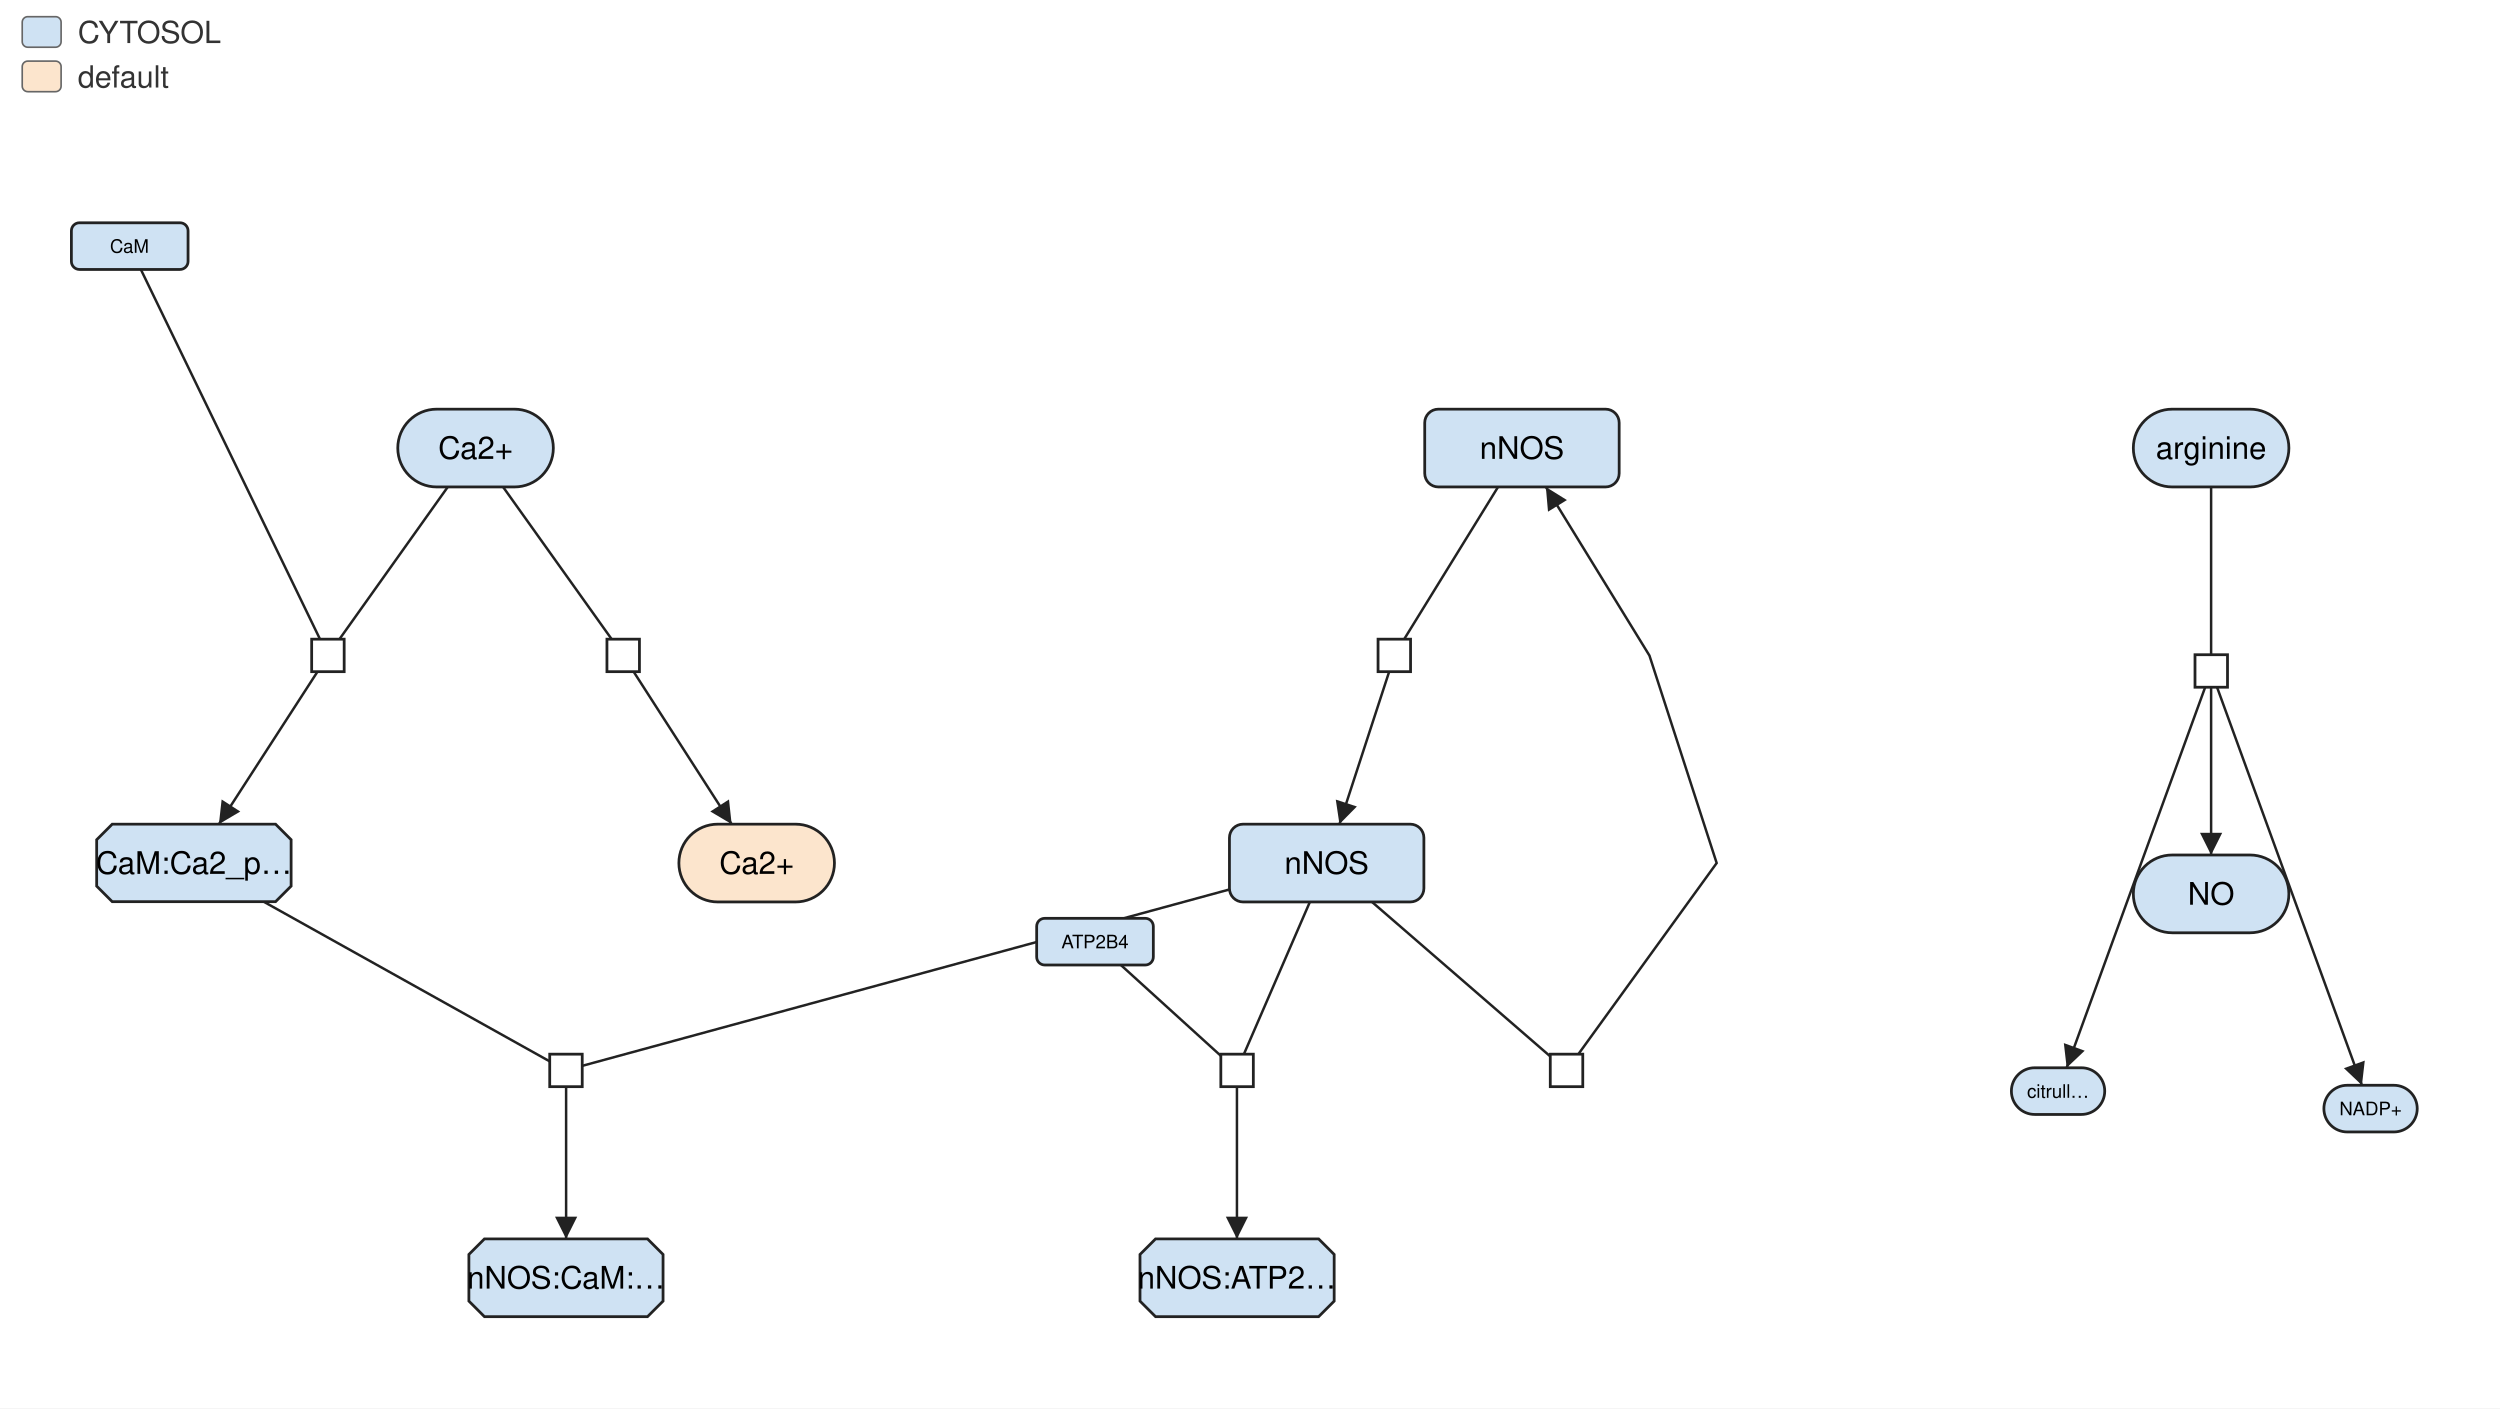
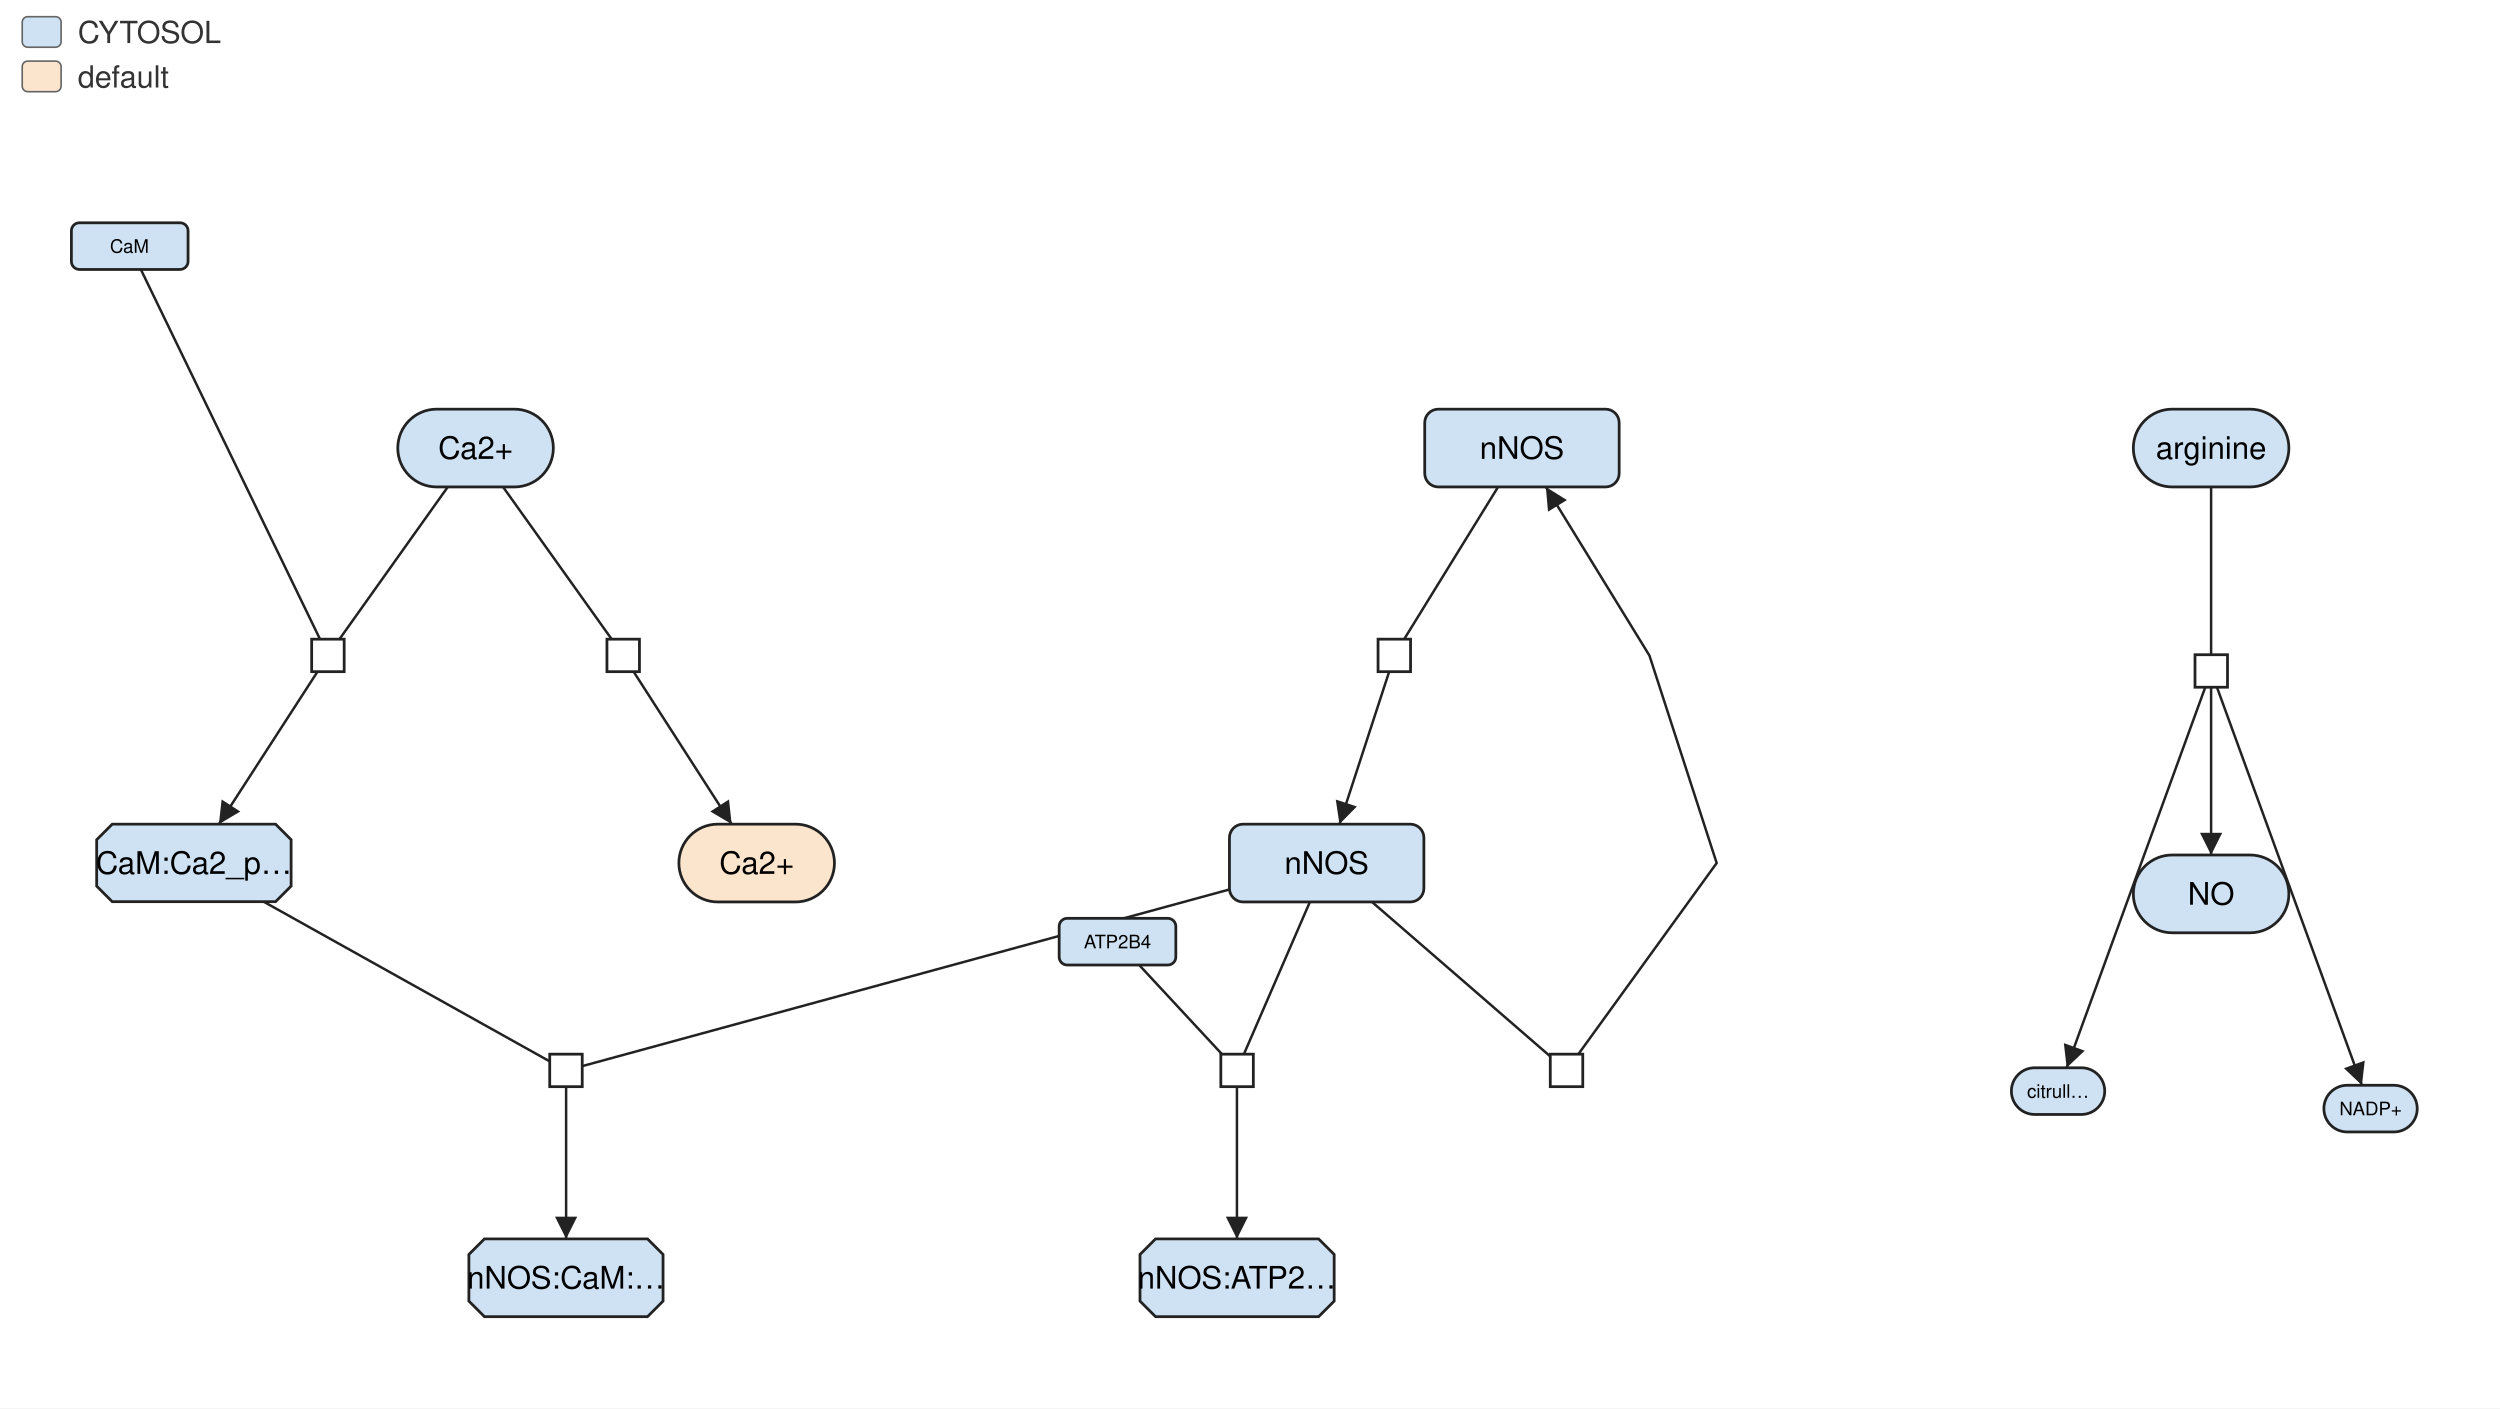
<svg xmlns="http://www.w3.org/2000/svg" width="900" height="507" viewBox="0 0 900 507" font-family="Helvetica, Arial, sans-serif">
  <defs>
    <marker id="production" viewBox="0 0 10 10" refX="10" refY="5" markerWidth="8.0" markerHeight="8.0" markerUnits="userSpaceOnUse" orient="auto">
      <path d="M0,0 L10,5 L0,10 z" fill="#222" />
    </marker>
    <marker id="stimulation" viewBox="0 0 11 10" refX="10" refY="5" markerWidth="8.8" markerHeight="8.0" markerUnits="userSpaceOnUse" orient="auto">
      <path d="M1,1 L10,5 L1,9 z" fill="#fff" stroke="#222" stroke-width="1.2" />
    </marker>
    <marker id="catalysis" viewBox="0 0 10 10" refX="9" refY="5" markerWidth="8.0" markerHeight="8.0" markerUnits="userSpaceOnUse" orient="auto">
      <circle cx="5" cy="5" r="4" fill="#fff" stroke="#222" stroke-width="1.2" />
    </marker>
    <marker id="inhibition" viewBox="0 0 4 10" refX="1" refY="5" markerWidth="3.2" markerHeight="8.0" markerUnits="userSpaceOnUse" orient="auto">
      <path d="M1,0 L1,10" stroke="#222" stroke-width="2" />
    </marker>
    <marker id="necessary-stimulation" viewBox="0 0 14 10" refX="13" refY="5" markerWidth="11.2" markerHeight="8.0" markerUnits="userSpaceOnUse" orient="auto">
      <path d="M1,0 L1,10" stroke="#222" stroke-width="1.6" />
      <path d="M4,1 L13,5 L4,9 z" fill="#fff" stroke="#222" stroke-width="1.2" />
    </marker>
    <marker id="modulation" viewBox="0 0 12 10" refX="11" refY="5" markerWidth="9.6" markerHeight="8.0" markerUnits="userSpaceOnUse" orient="auto">
      <path d="M1,5 L6,1 L11,5 L6,9 z" fill="#fff" stroke="#222" stroke-width="1.2" />
    </marker>
  </defs>
  <rect width="100%" height="100%" fill="#fff" />
  <rect x="8" y="6" width="14" height="11" rx="2" fill="#cfe2f3" stroke="#666" stroke-width="0.6" />
  <text x="28" y="15.5" font-size="11" fill="#333">CYTOSOL</text>
  <rect x="8" y="22" width="14" height="11" rx="2" fill="#fce5cd" stroke="#666" stroke-width="0.6" />
  <text x="28" y="31.5" font-size="11" fill="#333">default</text>
-   <polyline points="403.5,347.4 439.5,380.1" fill="none" stroke="#222" stroke-width="0.9" />
+   <polyline points="410.1,347.4 439.9,379.5" fill="none" stroke="#222" stroke-width="0.9" />
  <polyline points="539.3,175.3 505.5,230.1" fill="none" stroke="#222" stroke-width="0.9" />
  <polyline points="471.6,324.6 447.8,379.5" fill="none" stroke="#222" stroke-width="0.9" />
  <polyline points="493.8,324.6 558.1,380.3" fill="none" stroke="#222" stroke-width="0.9" />
-   <polyline points="442.6,320.2 209.6,383.7" fill="none" stroke="#222" stroke-width="0.9" />
+   <polyline points="442.6,320.2 209.6,383.8" fill="none" stroke="#222" stroke-width="0.9" />
  <polyline points="50.7,97.0 115.2,230.1" fill="none" stroke="#222" stroke-width="0.9" />
  <polyline points="161.2,175.3 122.2,230.1" fill="none" stroke="#222" stroke-width="0.9" />
  <polyline points="181.1,175.3 220.2,230.1" fill="none" stroke="#222" stroke-width="0.9" />
  <polyline points="94.9,324.6 197.9,382.1" fill="none" stroke="#222" stroke-width="0.9" />
  <polyline points="796.0,175.3 796.0,235.7" fill="none" stroke="#222" stroke-width="0.9" />
-   <polyline points="796.0,247.3 796.0,307.8" fill="none" stroke="#222" stroke-width="0.9" marker-end="url(#production)" />
-   <polyline points="793.9,247.3 744.0,384.4" fill="none" stroke="#222" stroke-width="0.9" marker-end="url(#production)" />
-   <polyline points="798.1,247.3 850.3,390.7" fill="none" stroke="#222" stroke-width="0.9" marker-end="url(#production)" />
+   <polyline points="796.0,247.4 796.0,307.8" fill="none" stroke="#222" stroke-width="0.9" marker-end="url(#production)" />
+   <polyline points="793.9,247.4 744.0,384.4" fill="none" stroke="#222" stroke-width="0.9" marker-end="url(#production)" />
+   <polyline points="798.1,247.4 850.3,390.7" fill="none" stroke="#222" stroke-width="0.9" marker-end="url(#production)" />
  <polyline points="445.3,391.2 445.3,446.0" fill="none" stroke="#222" stroke-width="0.9" marker-end="url(#production)" />
  <polyline points="568.2,379.5 618.0,310.7 593.8,236.0 556.5,175.3" fill="none" stroke="#222" stroke-width="0.9" marker-end="url(#production)" />
  <polyline points="500.1,241.8 482.2,296.7" fill="none" stroke="#222" stroke-width="0.9" marker-end="url(#production)" />
  <polyline points="114.3,241.8 78.8,296.7" fill="none" stroke="#222" stroke-width="0.9" marker-end="url(#production)" />
  <polyline points="203.8,391.2 203.8,446.0" fill="none" stroke="#222" stroke-width="0.9" marker-end="url(#production)" />
  <polyline points="228.1,241.8 263.4,296.7" fill="none" stroke="#222" stroke-width="0.9" marker-end="url(#production)" />
-   <rect x="373.2" y="330.6" width="42.0" height="16.8" rx="2.9" fill="#cfe2f3" stroke="#222" stroke-width="1" />
-   <text x="394.2" y="341.4" font-size="6.7" text-anchor="middle">ATP2B4</text>
+   <rect x="381.3" y="330.6" width="42.0" height="16.8" rx="2.9" fill="#cfe2f3" stroke="#222" stroke-width="1" />
+   <text x="402.3" y="341.4" font-size="6.7" text-anchor="middle">ATP2B4</text>
  <rect x="512.9" y="147.3" width="70.0" height="28.0" rx="4.9" fill="#cfe2f3" stroke="#222" stroke-width="1" />
  <text x="547.9" y="165.2" font-size="11.2" text-anchor="middle">nNOS</text>
  <rect x="442.6" y="296.7" width="70.0" height="28.0" rx="4.9" fill="#cfe2f3" stroke="#222" stroke-width="1" />
  <text x="477.6" y="314.6" font-size="11.2" text-anchor="middle">nNOS</text>
  <polygon points="416.0,446.0 474.7,446.0 480.3,451.6 480.3,468.4 474.7,474.0 416.0,474.0 410.4,468.4 410.4,451.6" fill="#cfe2f3" stroke="#222" stroke-width="1" />
  <text x="445.3" y="463.9" font-size="11.2" text-anchor="middle">nNOS:ATP2…</text>
  <polygon points="174.4,446.0 233.1,446.0 238.7,451.6 238.7,468.4 233.1,474.0 174.4,474.0 168.8,468.4 168.8,451.6" fill="#cfe2f3" stroke="#222" stroke-width="1" />
  <text x="203.8" y="463.9" font-size="11.2" text-anchor="middle">nNOS:CaM:…</text>
  <rect x="724.1" y="384.4" width="33.6" height="16.8" rx="8.4" fill="#cfe2f3" stroke="#222" stroke-width="1" />
  <text x="740.9" y="395.2" font-size="6.7" text-anchor="middle">citrull…</text>
  <rect x="836.6" y="390.7" width="33.6" height="16.8" rx="8.4" fill="#cfe2f3" stroke="#222" stroke-width="1" />
  <text x="853.4" y="401.5" font-size="6.7" text-anchor="middle">NADP+</text>
  <rect x="25.7" y="80.2" width="42.0" height="16.8" rx="2.9" fill="#cfe2f3" stroke="#222" stroke-width="1" />
  <text x="46.6" y="91.0" font-size="6.7" text-anchor="middle">CaM</text>
  <rect x="143.2" y="147.3" width="56.0" height="28.0" rx="14.0" fill="#cfe2f3" stroke="#222" stroke-width="1" />
  <text x="171.2" y="165.2" font-size="11.2" text-anchor="middle">Ca2+</text>
  <rect x="244.4" y="296.7" width="56.0" height="28.0" rx="14.0" fill="#fce5cd" stroke="#222" stroke-width="1" />
  <text x="272.4" y="314.6" font-size="11.2" text-anchor="middle">Ca2+</text>
  <polygon points="40.4,296.7 99.2,296.7 104.8,302.3 104.8,319.0 99.2,324.6 40.4,324.6 34.8,319.0 34.8,302.3" fill="#cfe2f3" stroke="#222" stroke-width="1" />
  <text x="69.8" y="314.6" font-size="11.2" text-anchor="middle">CaM:Ca2_p…</text>
  <rect x="768.0" y="307.8" width="56.0" height="28.0" rx="14.0" fill="#cfe2f3" stroke="#222" stroke-width="1" />
  <text x="796.0" y="325.7" font-size="11.2" text-anchor="middle">NO</text>
  <rect x="768.0" y="147.3" width="56.0" height="28.0" rx="14.0" fill="#cfe2f3" stroke="#222" stroke-width="1" />
  <text x="796.0" y="165.2" font-size="11.2" text-anchor="middle">arginine</text>
  <rect x="790.2" y="235.7" width="11.7" height="11.7" fill="#fff" stroke="#222" stroke-width="1" />
  <rect x="439.5" y="379.5" width="11.7" height="11.7" fill="#fff" stroke="#222" stroke-width="1" />
  <rect x="558.1" y="379.5" width="11.7" height="11.7" fill="#fff" stroke="#222" stroke-width="1" />
  <rect x="496.1" y="230.1" width="11.7" height="11.7" fill="#fff" stroke="#222" stroke-width="1" />
  <rect x="112.2" y="230.1" width="11.7" height="11.7" fill="#fff" stroke="#222" stroke-width="1" />
  <rect x="197.9" y="379.5" width="11.7" height="11.7" fill="#fff" stroke="#222" stroke-width="1" />
  <rect x="218.5" y="230.1" width="11.7" height="11.7" fill="#fff" stroke="#222" stroke-width="1" />
</svg>
